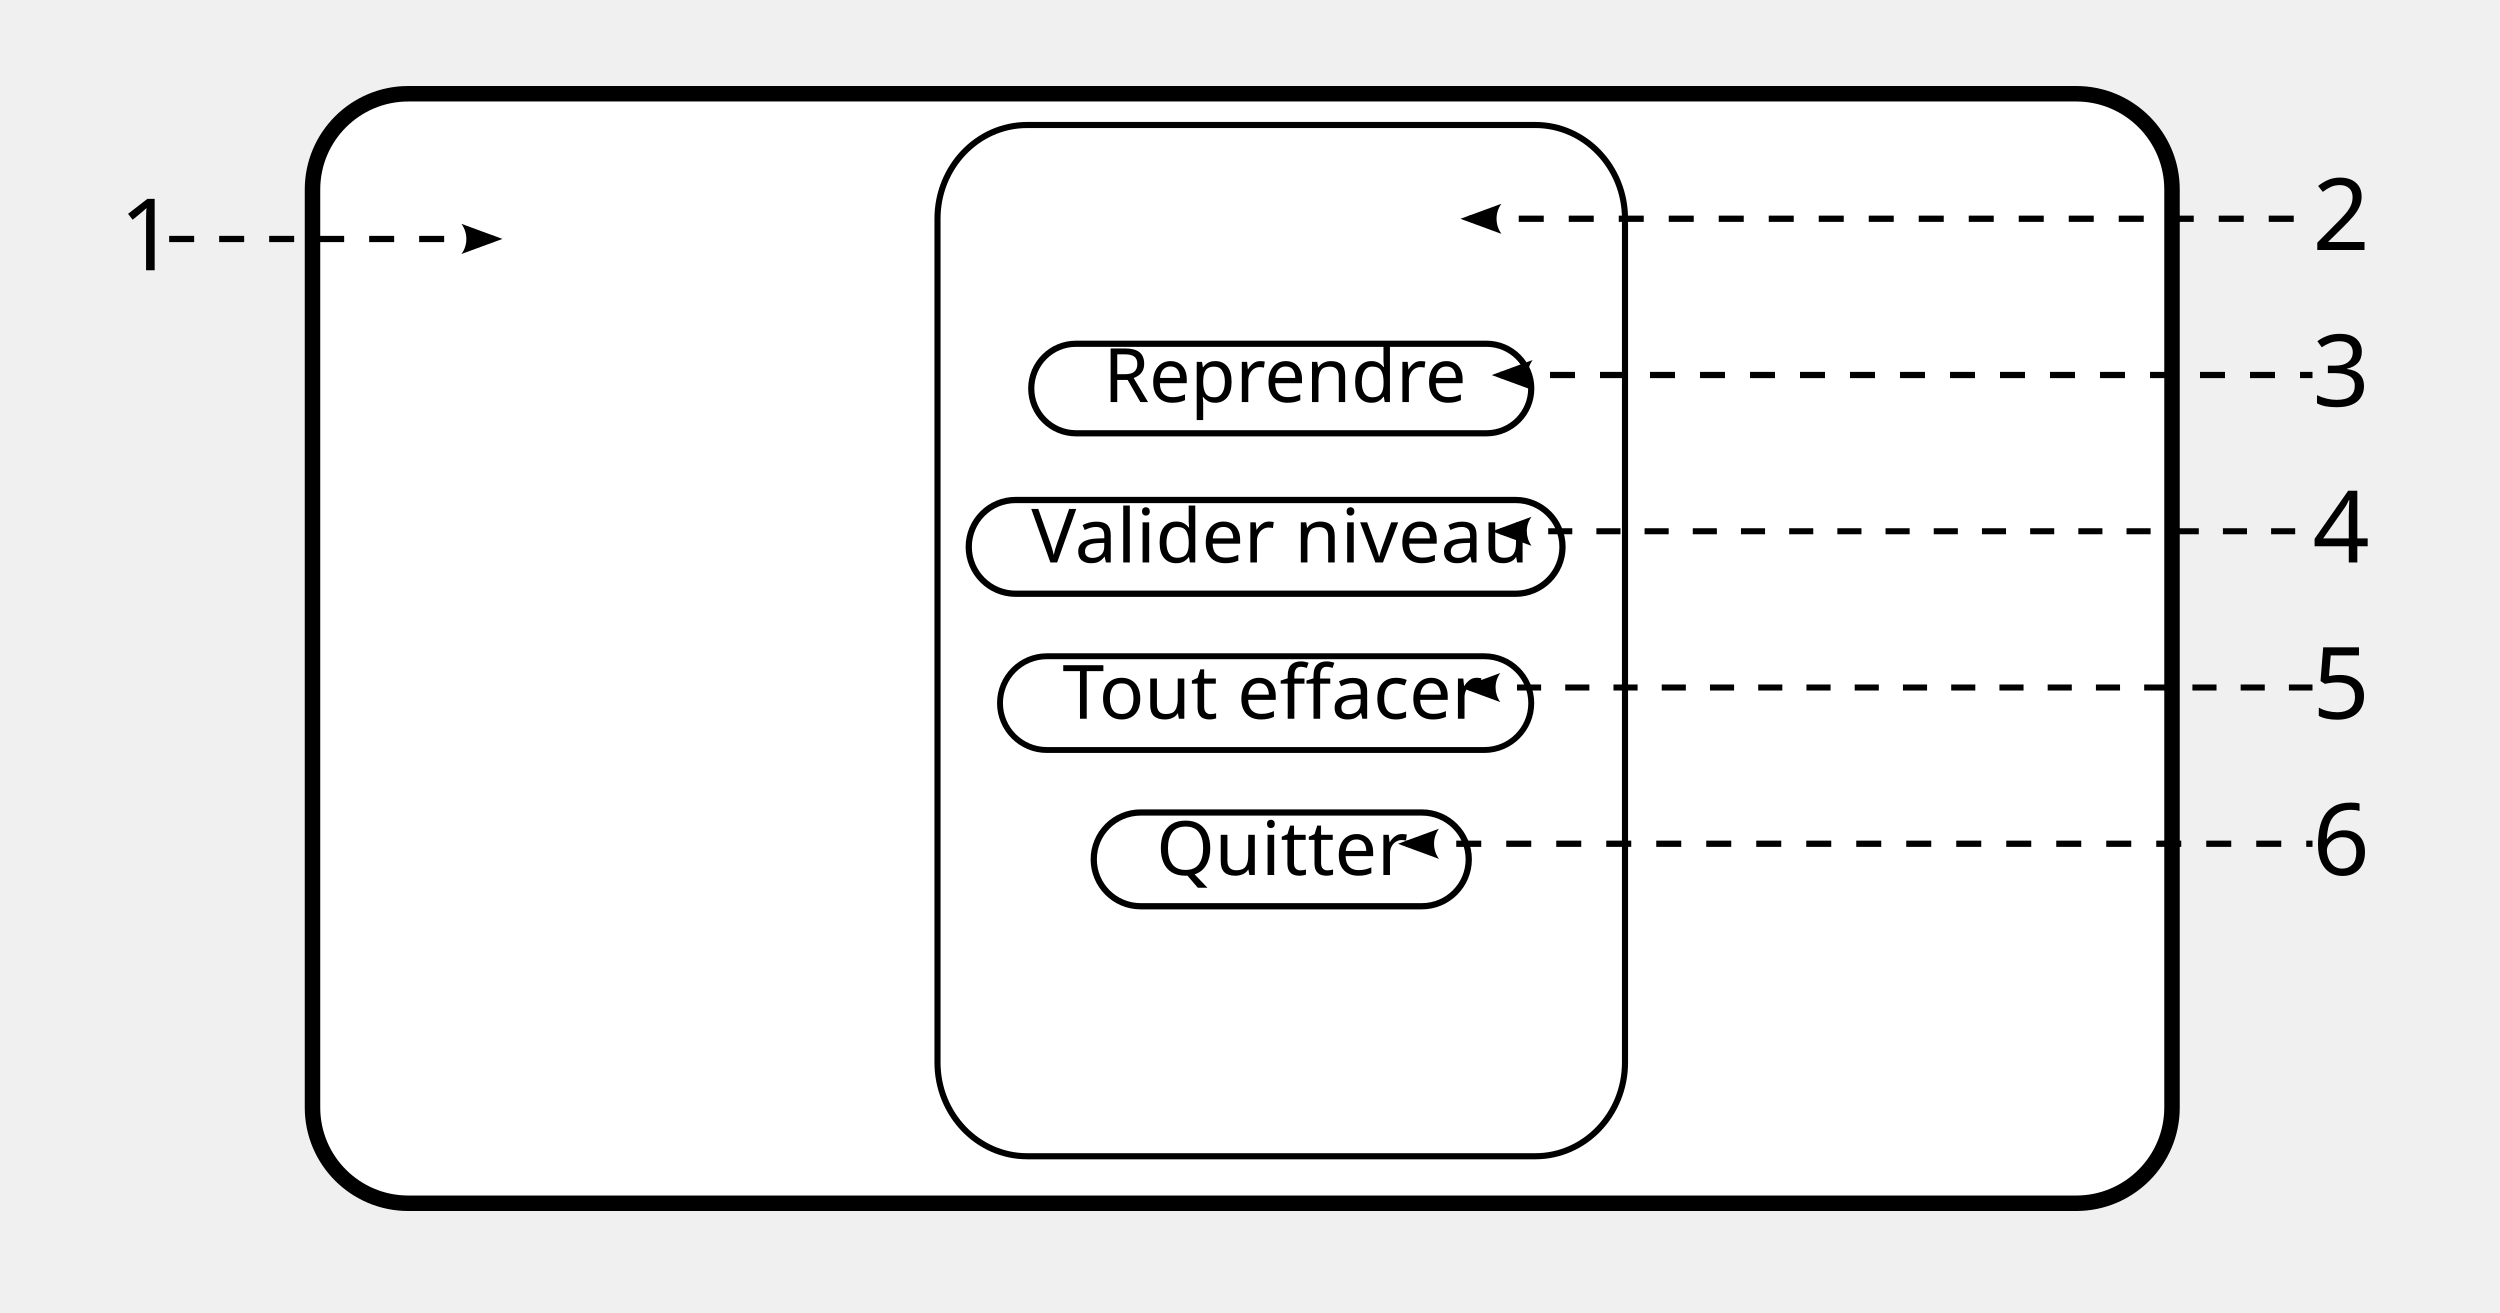
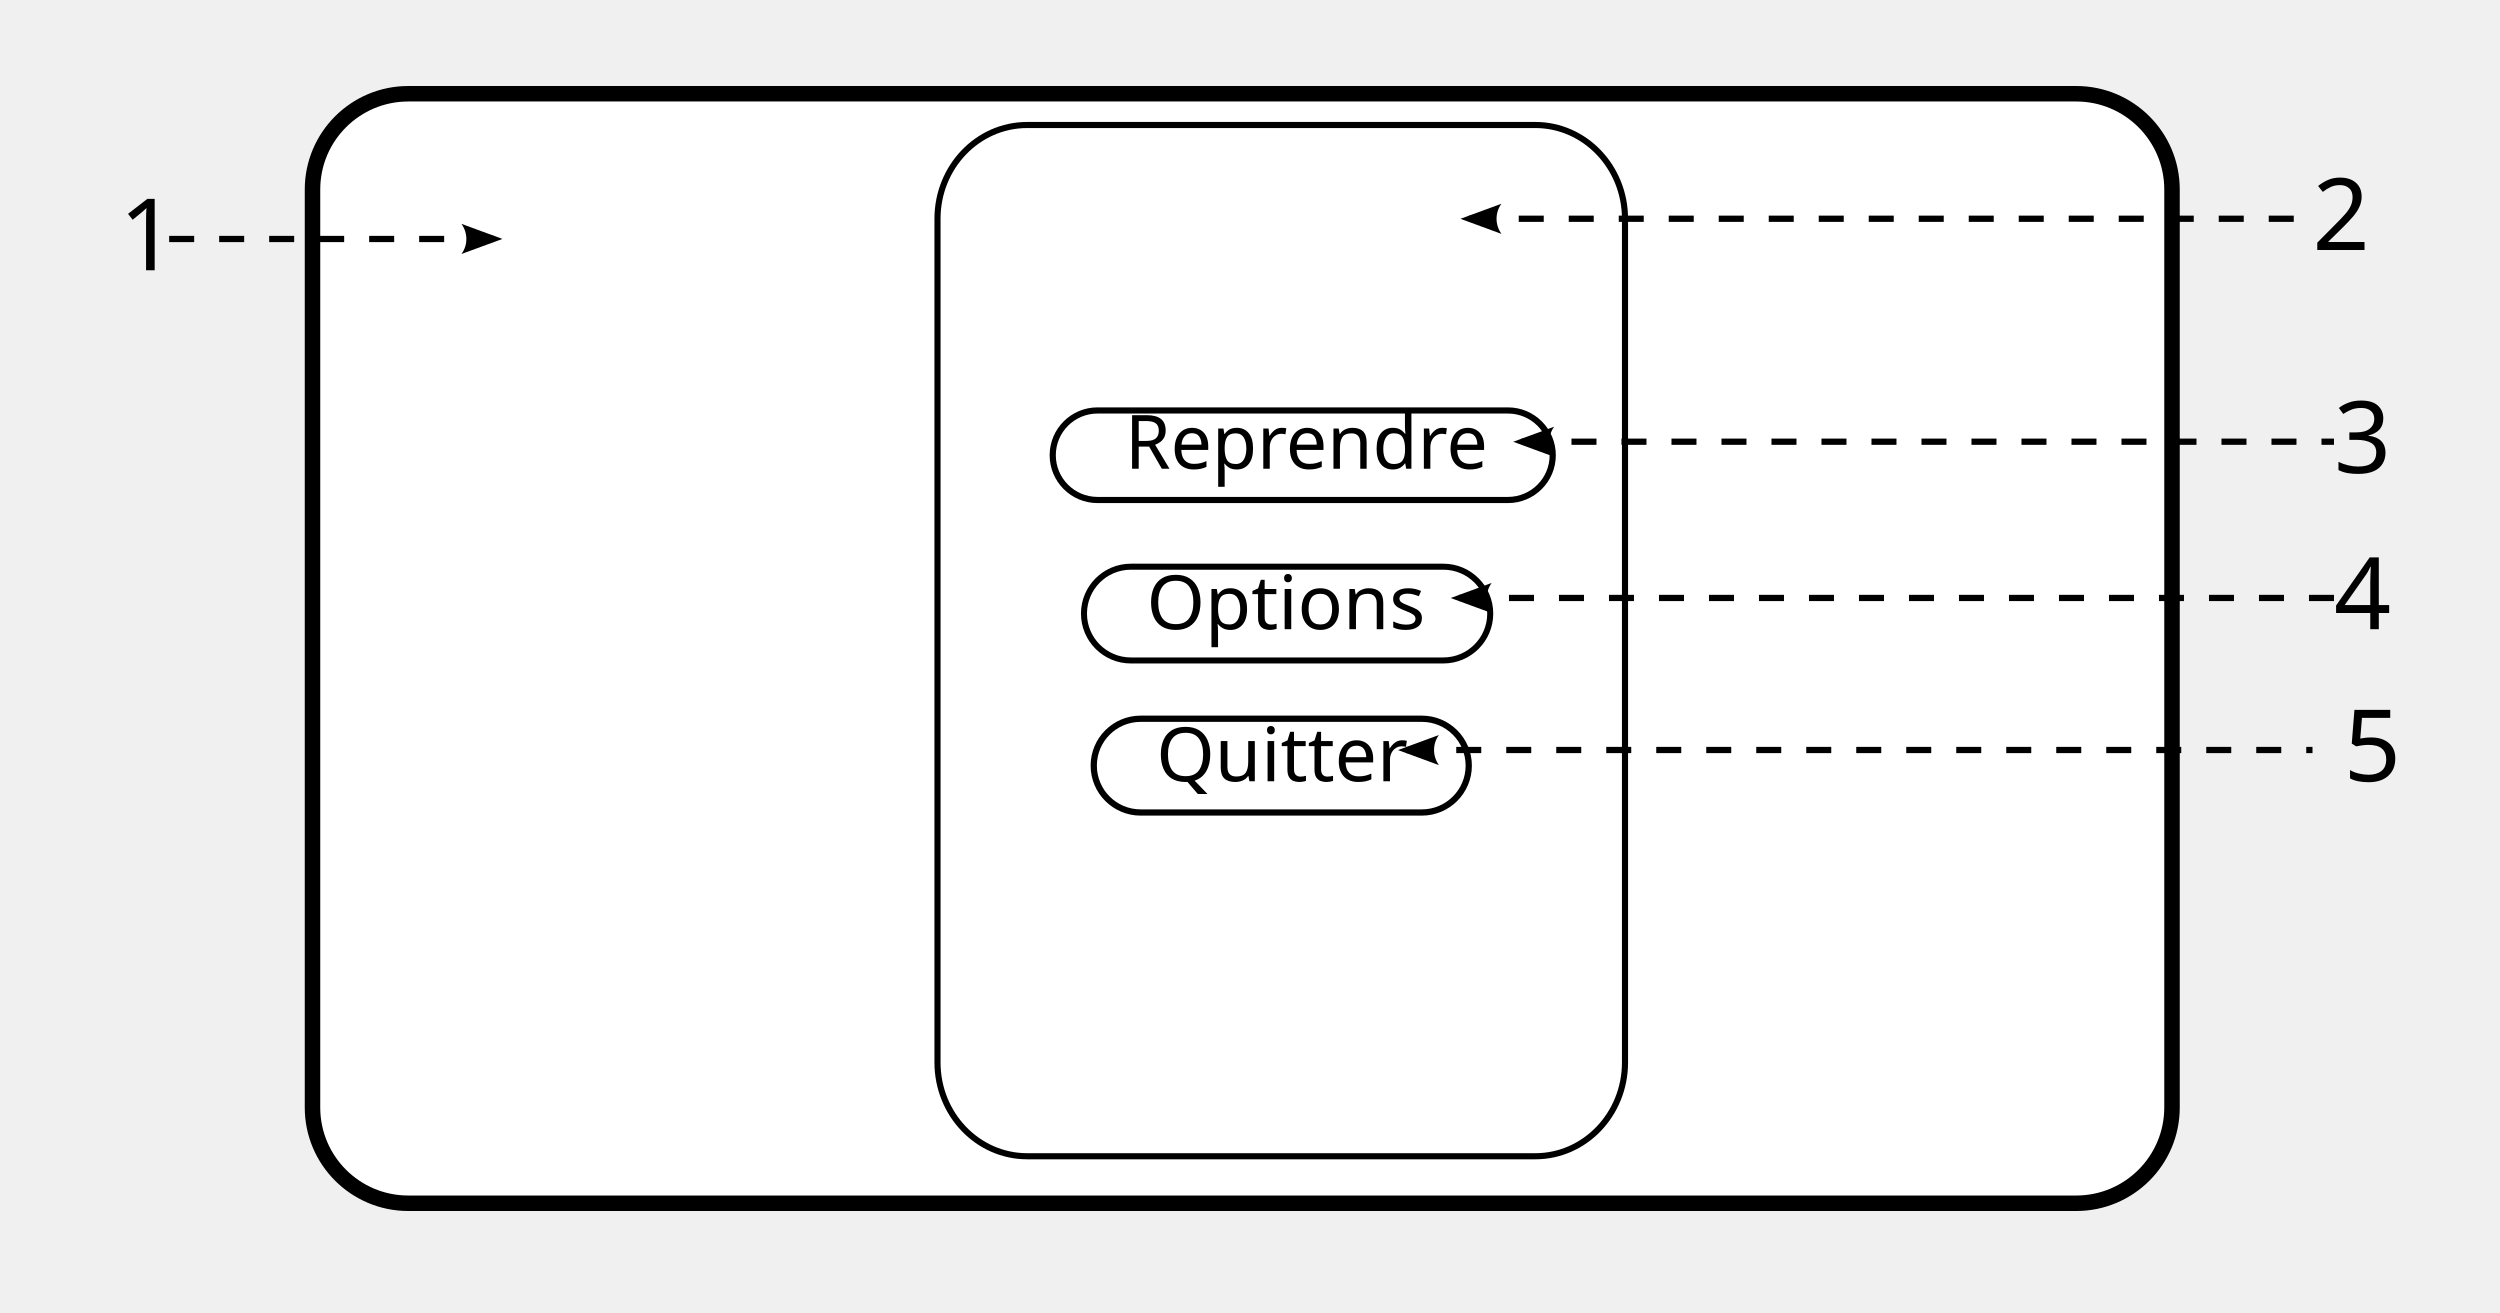
<svg xmlns="http://www.w3.org/2000/svg" width="800" height="420" id="svg2" version="1.1">
  <defs id="defs4">
    <marker orient="auto" refY="0" refX="0" id="Arrow2Mstart" style="overflow:visible">
      <path id="path5217" style="font-size:12px;fill-rule:evenodd;stroke-width:0.625;stroke-linejoin:round" d="M 8.719,4.034 -2.207,0.016 8.719,-4.002 c -1.745,2.372 -1.735,5.617 -6e-7,8.035 z" transform="scale(0.6,0.6)" />
    </marker>
  </defs>
  <g id="layer1" transform="translate(0,-632.3602)">
    <rect style="fill:#ffffff;fill-opacity:1;fill-rule:evenodd;stroke:#000000;stroke-width:4.956;stroke-linecap:butt;stroke-linejoin:miter;stroke-miterlimit:4;stroke-opacity:1;stroke-dasharray:none" id="rect2385" width="355.044" height="595.044" x="-1017.404" y="100" ry="30.646" transform="matrix(0,-1,1,0,0,0)" />
    <text xml:space="preserve" style="font-size:32px;font-style:normal;font-variant:normal;font-weight:normal;font-stretch:normal;line-height:125%;letter-spacing:0px;word-spacing:0px;fill:#000000;fill-opacity:1;stroke:none;font-family:Utopia;-inkscape-font-specification:Utopia" x="682.378" y="1073.085" id="text8275">
      <tspan id="tspan8277" x="682.378" y="1073.085" />
    </text>
    <text xml:space="preserve" style="font-size:32px;font-style:normal;font-variant:normal;font-weight:normal;font-stretch:normal;line-height:125%;letter-spacing:0px;word-spacing:0px;fill:#000000;fill-opacity:1;stroke:none;font-family:Utopia;-inkscape-font-specification:Utopia" x="38.132" y="718.837" id="text4186">
      <tspan id="tspan4188" x="38.132" y="718.837">1</tspan>
    </text>
    <text xml:space="preserve" style="font-size:32px;font-style:normal;font-variant:normal;font-weight:normal;font-stretch:normal;line-height:125%;letter-spacing:0px;word-spacing:0px;fill:#000000;fill-opacity:1;stroke:none;font-family:Utopia;-inkscape-font-specification:Utopia" x="740" y="712.36" id="text4190">
      <tspan id="tspan4192" x="740" y="712.36">2</tspan>
    </text>
-     <text xml:space="preserve" style="font-size:32px;font-style:normal;font-variant:normal;font-weight:normal;font-stretch:normal;line-height:125%;letter-spacing:0px;word-spacing:0px;fill:#000000;fill-opacity:1;stroke:none;font-family:Utopia;-inkscape-font-specification:Utopia" x="740" y="762.36" id="text4194">
-       <tspan id="tspan4196" x="740" y="762.36">3</tspan>
+     <text xml:space="preserve" style="font-size:32px;font-style:normal;font-variant:normal;font-weight:normal;font-stretch:normal;line-height:125%;letter-spacing:0px;word-spacing:0px;fill:#000000;fill-opacity:1;stroke:none;font-family:Utopia;-inkscape-font-specification:Utopia" x="746.874" y="783.706" id="text4194">
+       <tspan id="tspan4196" x="746.874" y="783.706">3</tspan>
    </text>
    <path style="fill:none;stroke:#000000;stroke-width:2;stroke-linecap:butt;stroke-linejoin:miter;stroke-miterlimit:4;stroke-opacity:1;stroke-dasharray:8, 8;stroke-dashoffset:0;marker-start:url(#Arrow2Mstart)" d="m 158.132,708.837 -110,0" id="path2831" />
    <rect style="fill:#ffffff;fill-opacity:1;stroke:#000000;stroke-width:1.956;stroke-miterlimit:4;stroke-opacity:1;stroke-dasharray:none;stroke-dashoffset:0" id="rect2830" width="220" height="330" x="300" y="672.36" ry="30" rx="28.696" />
-     <rect style="fill:#ffffff;fill-opacity:1;stroke:#000000;stroke-width:1.978;stroke-miterlimit:4;stroke-opacity:1;stroke-dasharray:none;stroke-dashoffset:0" id="rect2832" width="160" height="28.654" x="330" y="742.36" ry="14.327" />
-     <path style="fill:none;stroke:#000000;stroke-width:2;stroke-linecap:butt;stroke-linejoin:miter;stroke-miterlimit:4;stroke-opacity:1;stroke-dasharray:8, 8;stroke-dashoffset:0;marker-start:url(#Arrow2Mstart)" d="m 480,752.36 260,0" id="path2833" />
-     <text xml:space="preserve" style="font-size:23.731px;font-style:normal;font-variant:normal;font-weight:normal;font-stretch:normal;fill:#000000;fill-opacity:1;stroke:none;font-family:Utopia;-inkscape-font-specification:Utopia" x="357.135" y="752.471" id="text2834" transform="scale(0.9887737,1.011354)">
-       <tspan id="tspan2836" x="357.135" y="752.471">Reprendre</tspan>
+     <rect style="fill:#ffffff;fill-opacity:1;stroke:#000000;stroke-width:1.978;stroke-miterlimit:4;stroke-opacity:1;stroke-dasharray:none;stroke-dashoffset:0" id="rect2832" width="160" height="28.654" x="336.874" y="763.706" ry="14.327" />
+     <path style="fill:none;stroke:#000000;stroke-width:2;stroke-linecap:butt;stroke-linejoin:miter;stroke-miterlimit:4;stroke-opacity:1;stroke-dasharray:8, 8;stroke-dashoffset:0;marker-start:url(#Arrow2Mstart)" d="m 486.874,773.706 260,0" id="path2833" />
+     <text xml:space="preserve" style="font-size:23.731px;font-style:normal;font-variant:normal;font-weight:normal;font-stretch:normal;fill:#000000;fill-opacity:1;stroke:none;font-family:Utopia;-inkscape-font-specification:Utopia" x="364.087" y="773.577" id="text2834" transform="scale(0.9887737,1.011354)">
+       <tspan id="tspan2836" x="364.087" y="773.577">Reprendre</tspan>
    </text>
-     <rect style="fill:#ffffff;fill-opacity:1;stroke:#000000;stroke-width:2;stroke-miterlimit:4;stroke-opacity:1;stroke-dasharray:none;stroke-dashoffset:0" id="rect2854" width="190" height="30" x="310" y="792.36" ry="15" />
-     <text xml:space="preserve" style="font-size:24px;font-style:normal;font-variant:normal;font-weight:normal;font-stretch:normal;fill:#000000;fill-opacity:1;stroke:none;font-family:Utopia;-inkscape-font-specification:Utopia" x="330" y="812.36" id="text2838">
-       <tspan id="tspan2840" x="330" y="812.36">Valider niveau</tspan>
+     <rect style="fill:#ffffff;fill-opacity:1;stroke:#000000;stroke-width:1.927;stroke-miterlimit:4;stroke-opacity:1;stroke-dasharray:none;stroke-dashoffset:0" id="rect2854" width="130" height="30" x="346.874" y="813.706" ry="15" />
+     <path style="fill:none;stroke:#000000;stroke-width:2;stroke-linecap:butt;stroke-linejoin:miter;stroke-miterlimit:4;stroke-opacity:1;stroke-dasharray:8, 8;stroke-dashoffset:0;marker-start:url(#Arrow2Mstart)" d="m 466.874,823.706 281.667,0" id="path2835" />
+     <text xml:space="preserve" style="font-size:24px;font-style:normal;font-variant:normal;font-weight:normal;font-stretch:normal;fill:#000000;fill-opacity:1;stroke:none;font-family:Utopia;-inkscape-font-specification:Utopia" x="366.874" y="833.706" id="text2838">
+       <tspan id="tspan2840" x="366.874" y="833.706">Options</tspan>
    </text>
-     <path style="fill:none;stroke:#000000;stroke-width:1.928;stroke-linecap:butt;stroke-linejoin:miter;stroke-miterlimit:4;stroke-opacity:1;stroke-dasharray:7.711, 7.711;stroke-dashoffset:0;marker-start:url(#Arrow2Mstart)" d="m 480,802.36 261.667,0" id="path2835" />
-     <rect style="fill:#ffffff;fill-opacity:1;stroke:#000000;stroke-width:2;stroke-miterlimit:4;stroke-opacity:1;stroke-dasharray:none;stroke-dashoffset:0" id="rect2858" width="120" height="30" x="350" y="892.36" ry="15" />
-     <text xml:space="preserve" style="font-size:24px;font-style:normal;font-variant:normal;font-weight:normal;font-stretch:normal;fill:#000000;fill-opacity:1;stroke:none;font-family:Utopia;-inkscape-font-specification:Utopia" x="370" y="912.36" id="text2850">
-       <tspan id="tspan2852" x="370" y="912.36">Quitter</tspan>
+     <rect style="fill:#ffffff;fill-opacity:1;stroke:#000000;stroke-width:2;stroke-miterlimit:4;stroke-opacity:1;stroke-dasharray:none;stroke-dashoffset:0" id="rect2858" width="120" height="30" x="350" y="862.36" ry="15" />
+     <text xml:space="preserve" style="font-size:24px;font-style:normal;font-variant:normal;font-weight:normal;font-stretch:normal;fill:#000000;fill-opacity:1;stroke:none;font-family:Utopia;-inkscape-font-specification:Utopia" x="370" y="882.36" id="text2850">
+       <tspan id="tspan2852" x="370" y="882.36">Quitter</tspan>
    </text>
-     <text xml:space="preserve" style="font-size:32px;font-style:normal;font-variant:normal;font-weight:normal;font-stretch:normal;fill:#000000;fill-opacity:1;stroke:none;font-family:Utopia;-inkscape-font-specification:Utopia" x="740" y="812.36" id="text4012">
-       <tspan id="tspan4014" x="740" y="812.36">4</tspan>
+     <path style="fill:none;stroke:#000000;stroke-width:2;stroke-linecap:butt;stroke-linejoin:miter;stroke-miterlimit:4;stroke-opacity:1;stroke-dasharray:8, 8;stroke-dashoffset:0;marker-start:url(#Arrow2Mstart)" d="m 450,872.36 290,0" id="path3642" />
+     <text xml:space="preserve" style="font-size:32px;font-style:normal;font-variant:normal;font-weight:normal;font-stretch:normal;fill:#000000;fill-opacity:1;stroke:none;font-family:Utopia;-inkscape-font-specification:Utopia" x="746.874" y="833.706" id="text4012">
+       <tspan id="tspan4014" x="746.874" y="833.706">4</tspan>
    </text>
-     <text xml:space="preserve" style="font-size:32px;font-style:normal;font-variant:normal;font-weight:normal;font-stretch:normal;fill:#000000;fill-opacity:1;stroke:none;font-family:Utopia;-inkscape-font-specification:Utopia" x="740" y="862.36" id="text4020">
-       <tspan id="tspan4022" x="740" y="862.36">5</tspan>
+     <text xml:space="preserve" style="font-size:32px;font-style:normal;font-variant:normal;font-weight:normal;font-stretch:normal;fill:#000000;fill-opacity:1;stroke:none;font-family:Utopia;-inkscape-font-specification:Utopia" x="750" y="882.36" id="text4020">
+       <tspan id="tspan4022" x="750" y="882.36">5</tspan>
    </text>
    <path style="fill:none;stroke:#000000;stroke-width:2;stroke-linecap:butt;stroke-linejoin:miter;stroke-opacity:1;stroke-miterlimit:4;stroke-dasharray:8, 8;stroke-dashoffset:0;marker-start:url(#Arrow2Mstart);font-size:32" d="m 470,70 270,0" id="path4416" transform="translate(0,632.3602)" />
-     <rect ry="15" y="842.36" x="320" height="30" width="170" id="rect3838" style="fill:#ffffff;fill-opacity:1;stroke:#000000;stroke-width:1.892;stroke-miterlimit:4;stroke-opacity:1;stroke-dasharray:none;stroke-dashoffset:0" />
-     <path style="fill:none;stroke:#000000;stroke-width:1.93;stroke-linecap:butt;stroke-linejoin:miter;stroke-miterlimit:4;stroke-opacity:1;stroke-dasharray:7.719, 7.719;stroke-dashoffset:0;marker-start:url(#Arrow2Mstart)" d="m 470,852.36 270,0" id="path3642" />
-     <text xml:space="preserve" style="font-size:24px;font-style:normal;font-variant:normal;font-weight:normal;font-stretch:normal;fill:#000000;fill-opacity:1;stroke:none;font-family:Utopia;-inkscape-font-specification:Utopia" x="340" y="862.36" id="text2843">
-       <tspan id="tspan2845" x="340" y="862.36">Tout effacer</tspan>
-     </text>
-     <path style="fill:none;stroke:#000000;stroke-width:2;stroke-linecap:butt;stroke-linejoin:miter;stroke-miterlimit:4;stroke-opacity:1;stroke-dasharray:8, 8;stroke-dashoffset:0;marker-start:url(#Arrow2Mstart)" d="m 450,902.36 290,0" id="path3652" />
-     <text xml:space="preserve" style="font-size:32px;font-style:normal;font-variant:normal;font-weight:normal;font-stretch:normal;fill:#000000;fill-opacity:1;stroke:none;font-family:Utopia;-inkscape-font-specification:Utopia" x="740" y="912.36" id="text3840">
-       <tspan id="tspan3842" x="740" y="912.36">6</tspan>
-     </text>
  </g>
</svg>
